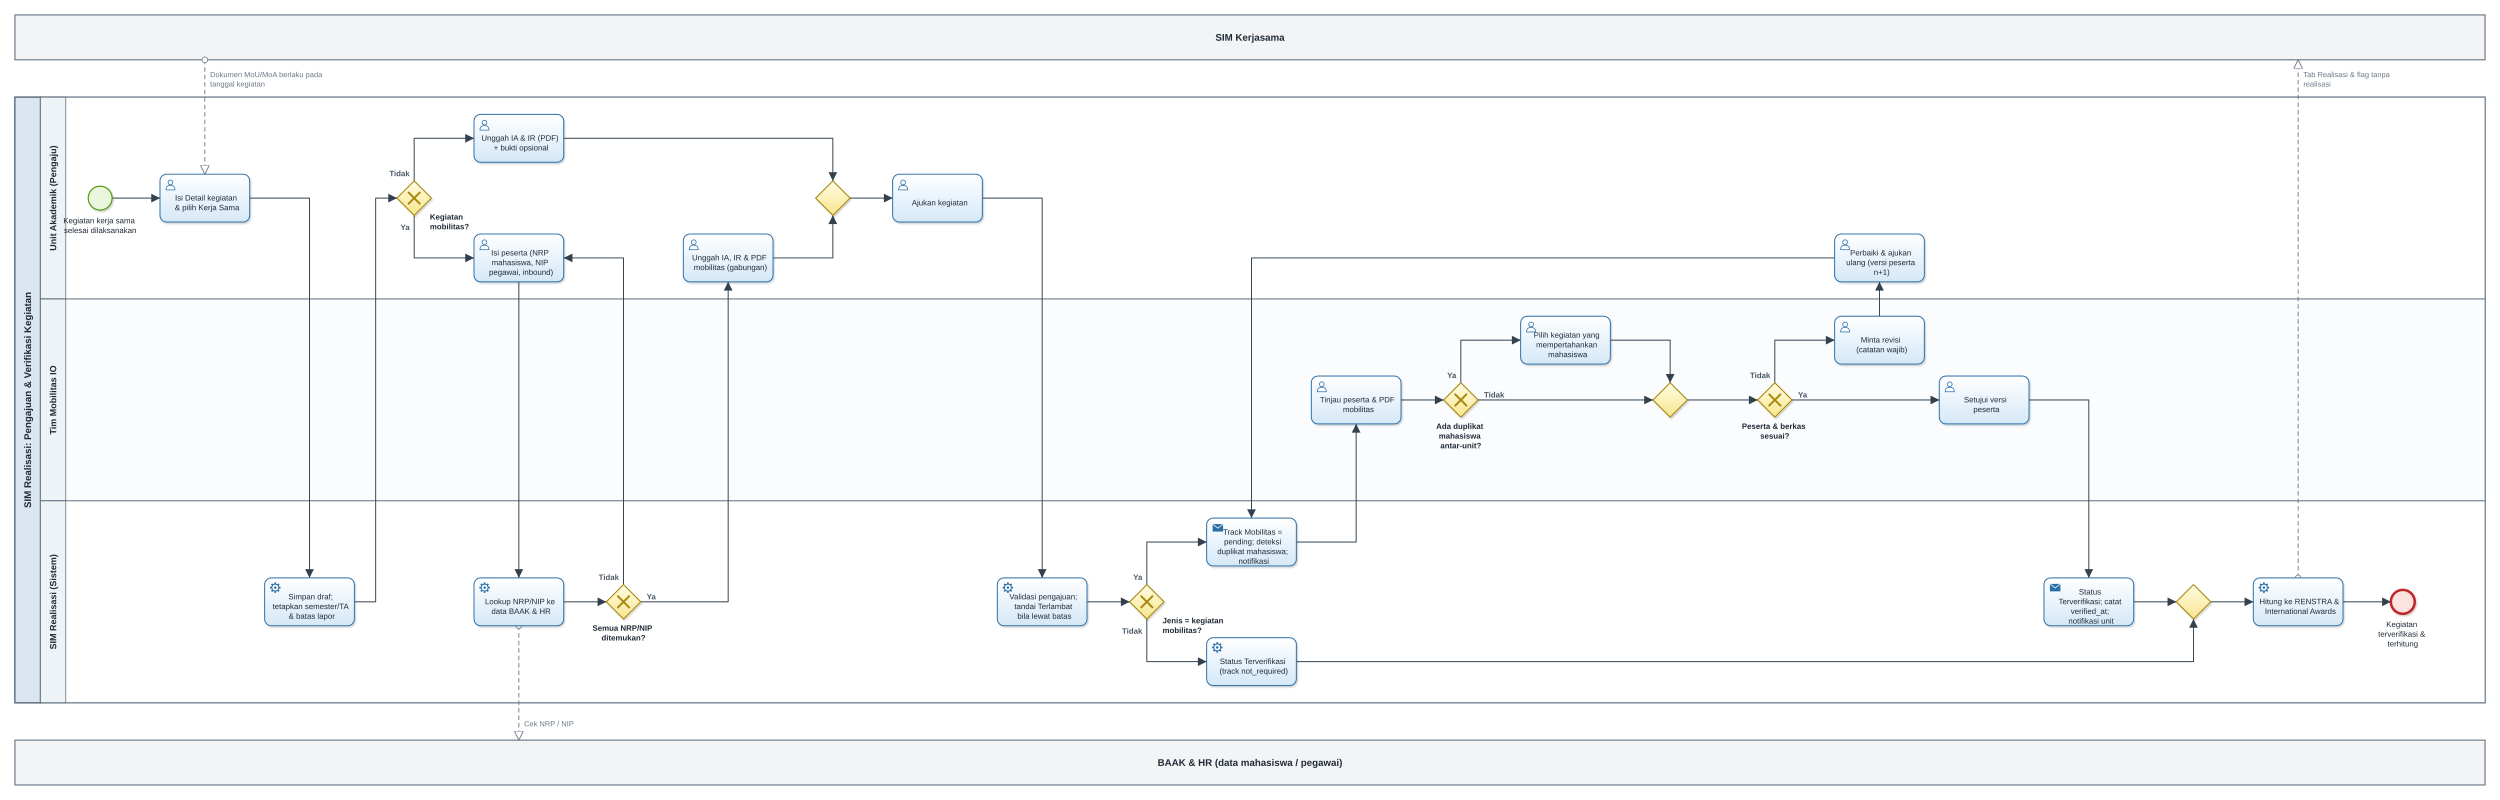
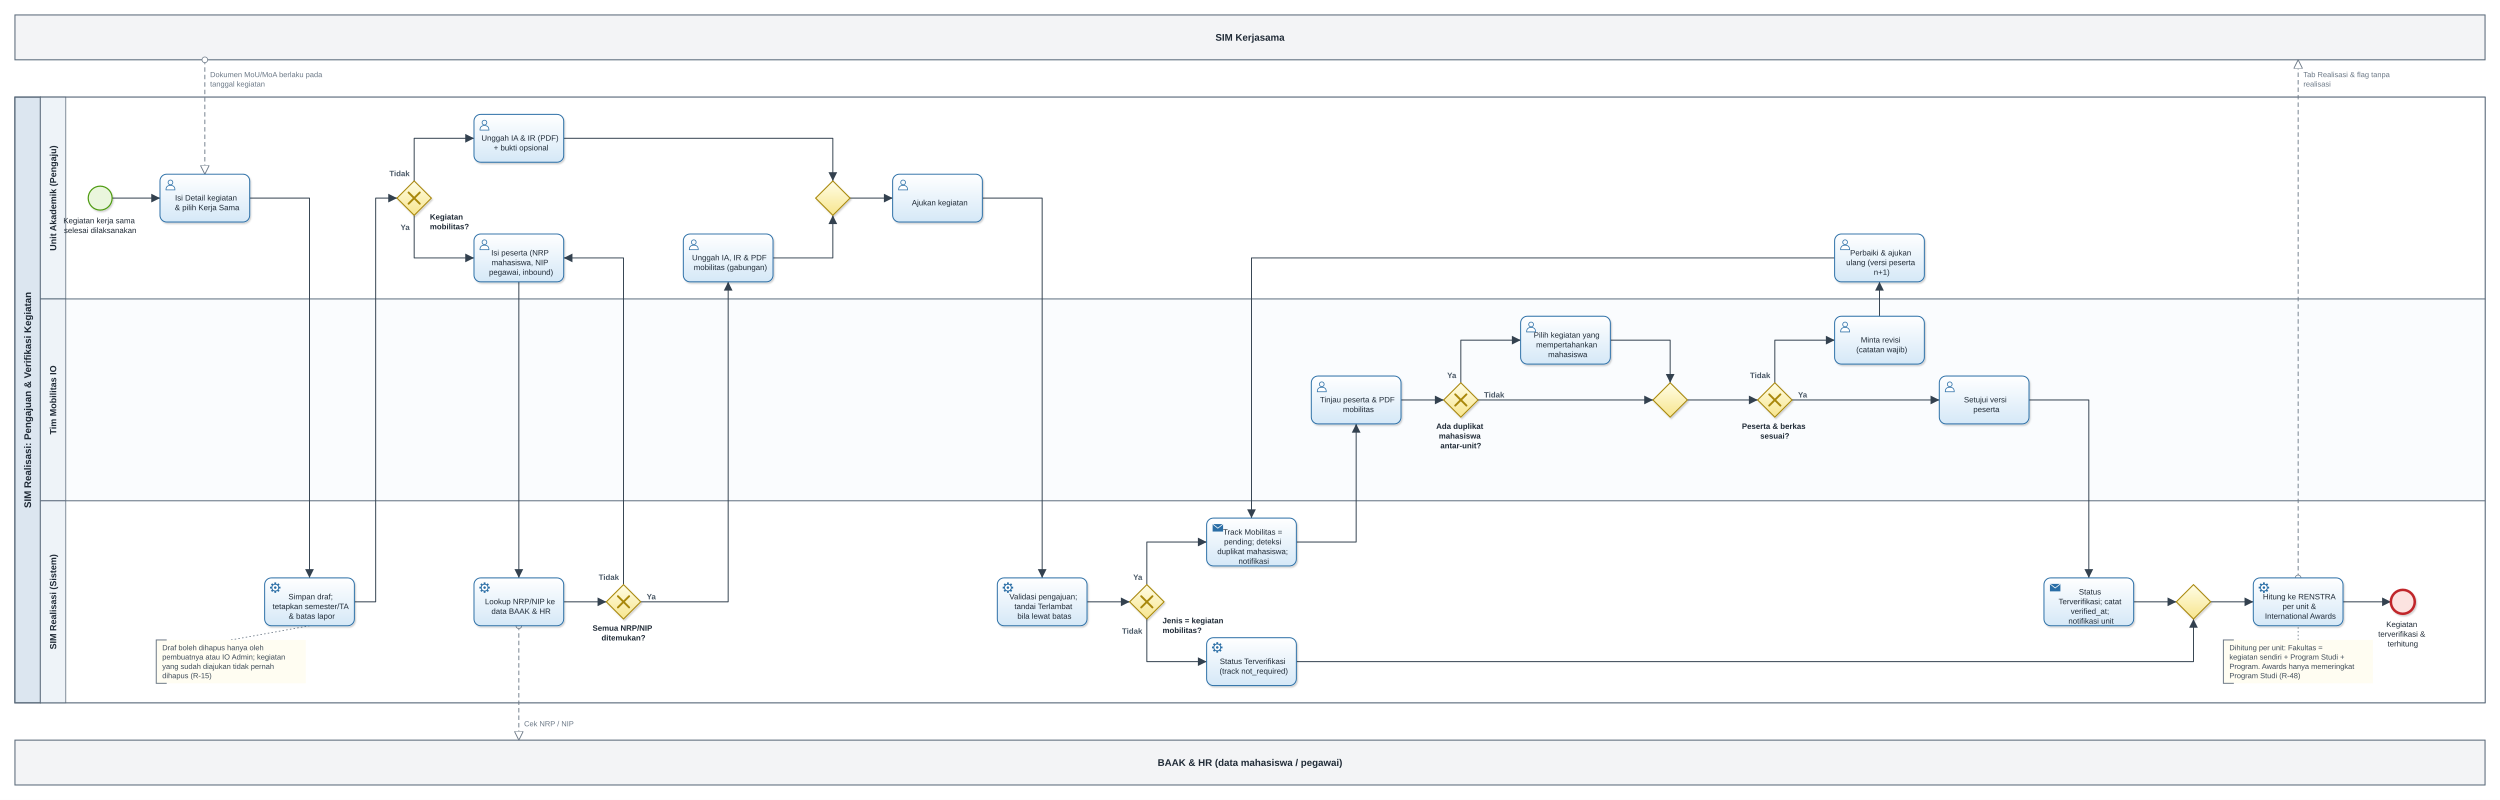
<svg xmlns="http://www.w3.org/2000/svg" viewBox="0 0 3344 1070" width="3344" height="1070" role="img" aria-label="SIM Realisasi: Pengajuan &amp; Verifikasi Kegiatan">
  <defs>
    <linearGradient id="gTask" x1="0" y1="0" x2="0" y2="1">
      <stop offset="0" stop-color="#FFFFFF" />
      <stop offset="1" stop-color="#D5E8F7" />
    </linearGradient>
    <linearGradient id="gGw" x1="0" y1="0" x2="0" y2="1">
      <stop offset="0" stop-color="#FFFDE6" />
      <stop offset="1" stop-color="#F7E58E" />
    </linearGradient>
    <filter id="shadow" x="-10%" y="-10%" width="130%" height="140%">
      <feDropShadow dx="1.5" dy="2" stdDeviation="1.4" flood-color="#000" flood-opacity="0.18" />
    </filter>
    <marker id="arr" viewBox="0 0 10 10" refX="10" refY="5" markerWidth="9" markerHeight="9" orient="auto-start-reverse">
      <path d="M0 0 L10 5 L0 10 z" fill="#33414F" />
    </marker>
    <marker id="marr" viewBox="0 0 10 10" refX="10" refY="5" markerWidth="10" markerHeight="10" orient="auto-start-reverse">
      <path d="M0 0 L10 5 L0 10 z" fill="#FFFFFF" stroke="#6A7785" stroke-width="1" />
    </marker>
    <marker id="mstart" viewBox="0 0 10 10" refX="5" refY="5" markerWidth="8" markerHeight="8">
      <circle cx="5" cy="5" r="4" fill="#FFFFFF" stroke="#6A7785" stroke-width="1" />
    </marker>
  </defs>
  <rect width="3344" height="1070" fill="#FFFFFF" />
  <rect x="20" y="20" width="3304" height="60" fill="#F3F4F6" stroke="#5B6B7B" stroke-width="1.4" />
  <text font-family="Segoe UI, Helvetica Neue, Arial, sans-serif" font-size="13" font-weight="600" fill="#1F2A36" text-anchor="middle">
    <tspan x="1672.0" y="54.5">SIM Kerjasama</tspan>
  </text>
  <rect x="20" y="990" width="3304" height="60" fill="#F3F4F6" stroke="#5B6B7B" stroke-width="1.4" />
  <text font-family="Segoe UI, Helvetica Neue, Arial, sans-serif" font-size="13" font-weight="600" fill="#1F2A36" text-anchor="middle">
    <tspan x="1672.0" y="1024.5">BAAK &amp; HR (data mahasiswa / pegawai)</tspan>
  </text>
  <rect x="20" y="130" width="3304" height="810" fill="#FFFFFF" stroke="#5B6B7B" stroke-width="1.6" />
  <rect x="20" y="130" width="34" height="810" fill="#DCE6F0" stroke="#5B6B7B" stroke-width="1.6" />
  <g transform="rotate(-90 37.0 535.0)">
    <text font-family="Segoe UI, Helvetica Neue, Arial, sans-serif" font-size="13" font-weight="700" fill="#1F2A36" text-anchor="middle">
      <tspan x="37.0" y="539.5">SIM Realisasi: Pengajuan &amp; Verifikasi Kegiatan</tspan>
    </text>
  </g>
  <rect x="54" y="130" width="3270" height="270" fill="#FFFFFF" stroke="#5B6B7B" stroke-width="1" />
  <rect x="54" y="130" width="34" height="270" fill="#EEF3F8" stroke="#5B6B7B" stroke-width="1" />
  <g transform="rotate(-90 71.0 265.0)">
    <text font-family="Segoe UI, Helvetica Neue, Arial, sans-serif" font-size="12" font-weight="600" fill="#1F2A36" text-anchor="middle">
      <tspan x="71.0" y="269.2">Unit Akademik (Pengaju)</tspan>
    </text>
  </g>
  <rect x="54" y="400" width="3270" height="270" fill="#FAFCFE" stroke="#5B6B7B" stroke-width="1" />
  <rect x="54" y="400" width="34" height="270" fill="#EEF3F8" stroke="#5B6B7B" stroke-width="1" />
  <g transform="rotate(-90 71.0 535.0)">
    <text font-family="Segoe UI, Helvetica Neue, Arial, sans-serif" font-size="12" font-weight="600" fill="#1F2A36" text-anchor="middle">
      <tspan x="71.0" y="539.2">Tim Mobilitas IO</tspan>
    </text>
  </g>
  <rect x="54" y="670" width="3270" height="270" fill="#FFFFFF" stroke="#5B6B7B" stroke-width="1" />
  <rect x="54" y="670" width="34" height="270" fill="#EEF3F8" stroke="#5B6B7B" stroke-width="1" />
  <g transform="rotate(-90 71.0 805.0)">
    <text font-family="Segoe UI, Helvetica Neue, Arial, sans-serif" font-size="12" font-weight="600" fill="#1F2A36" text-anchor="middle">
      <tspan x="71.0" y="809.2">SIM Realisasi (Sistem)</tspan>
    </text>
  </g>
  <path d="M150.0 265.0 L214.0 265.0" fill="none" stroke="#33414F" stroke-width="1.3" stroke-linejoin="round" marker-end="url(#arr)" />
  <path d="M334.0 265.0 L414.0 265.0 L414.0 773.0" fill="none" stroke="#33414F" stroke-width="1.3" stroke-linejoin="round" marker-end="url(#arr)" />
  <path d="M474.0 805.0 L502.5 805.0 L502.5 265.0 L531.0 265.0" fill="none" stroke="#33414F" stroke-width="1.3" stroke-linejoin="round" marker-end="url(#arr)" />
  <path d="M554.0 242.0 L554.0 185.0 L634.0 185.0" fill="none" stroke="#33414F" stroke-width="1.3" stroke-linejoin="round" marker-end="url(#arr)" />
  <text font-family="Segoe UI, Helvetica Neue, Arial, sans-serif" font-size="10.5" font-weight="600" fill="#4A5866" text-anchor="end">
    <tspan x="548.0" y="235.7">Tidak</tspan>
  </text>
  <path d="M554.0 288.0 L554.0 345.0 L634.0 345.0" fill="none" stroke="#33414F" stroke-width="1.3" stroke-linejoin="round" marker-end="url(#arr)" />
  <text font-family="Segoe UI, Helvetica Neue, Arial, sans-serif" font-size="10.5" font-weight="600" fill="#4A5866" text-anchor="end">
    <tspan x="548.0" y="307.7">Ya</tspan>
  </text>
  <path d="M694.0 377.0 L694.0 773.0" fill="none" stroke="#33414F" stroke-width="1.3" stroke-linejoin="round" marker-end="url(#arr)" />
  <path d="M754.0 805.0 L811.0 805.0" fill="none" stroke="#33414F" stroke-width="1.3" stroke-linejoin="round" marker-end="url(#arr)" />
  <path d="M834.0 782.0 L834.0 345.0 L754.0 345.0" fill="none" stroke="#33414F" stroke-width="1.3" stroke-linejoin="round" marker-end="url(#arr)" />
  <text font-family="Segoe UI, Helvetica Neue, Arial, sans-serif" font-size="10.5" font-weight="600" fill="#4A5866" text-anchor="end">
    <tspan x="828.0" y="775.7">Tidak</tspan>
  </text>
  <path d="M857.0 805.0 L974.0 805.0 L974.0 377.0" fill="none" stroke="#33414F" stroke-width="1.3" stroke-linejoin="round" marker-end="url(#arr)" />
  <text font-family="Segoe UI, Helvetica Neue, Arial, sans-serif" font-size="10.5" font-weight="600" fill="#4A5866" text-anchor="start">
    <tspan x="865.0" y="801.7">Ya</tspan>
  </text>
  <path d="M754.0 185.0 L1114.0 185.0 L1114.0 242.0" fill="none" stroke="#33414F" stroke-width="1.3" stroke-linejoin="round" marker-end="url(#arr)" />
  <path d="M1034.0 345.0 L1114.0 345.0 L1114.0 288.0" fill="none" stroke="#33414F" stroke-width="1.3" stroke-linejoin="round" marker-end="url(#arr)" />
  <path d="M1137.0 265.0 L1194.0 265.0" fill="none" stroke="#33414F" stroke-width="1.3" stroke-linejoin="round" marker-end="url(#arr)" />
  <path d="M1314.0 265.0 L1394.0 265.0 L1394.0 773.0" fill="none" stroke="#33414F" stroke-width="1.3" stroke-linejoin="round" marker-end="url(#arr)" />
  <path d="M1454.0 805.0 L1511.0 805.0" fill="none" stroke="#33414F" stroke-width="1.3" stroke-linejoin="round" marker-end="url(#arr)" />
  <path d="M1534.0 782.0 L1534.0 725.0 L1614.0 725.0" fill="none" stroke="#33414F" stroke-width="1.3" stroke-linejoin="round" marker-end="url(#arr)" />
  <text font-family="Segoe UI, Helvetica Neue, Arial, sans-serif" font-size="10.5" font-weight="600" fill="#4A5866" text-anchor="end">
    <tspan x="1528.0" y="775.7">Ya</tspan>
  </text>
  <path d="M1534.0 828.0 L1534.0 885.0 L1614.0 885.0" fill="none" stroke="#33414F" stroke-width="1.3" stroke-linejoin="round" marker-end="url(#arr)" />
  <text font-family="Segoe UI, Helvetica Neue, Arial, sans-serif" font-size="10.5" font-weight="600" fill="#4A5866" text-anchor="end">
    <tspan x="1528.0" y="847.7">Tidak</tspan>
  </text>
  <path d="M1734.0 885.0 L2934.0 885.0 L2934.0 828.0" fill="none" stroke="#33414F" stroke-width="1.3" stroke-linejoin="round" marker-end="url(#arr)" />
  <path d="M1734.0 725.0 L1814.0 725.0 L1814.0 567.0" fill="none" stroke="#33414F" stroke-width="1.3" stroke-linejoin="round" marker-end="url(#arr)" />
  <path d="M1874.0 535.0 L1931.0 535.0" fill="none" stroke="#33414F" stroke-width="1.3" stroke-linejoin="round" marker-end="url(#arr)" />
  <path d="M1954.0 512.0 L1954.0 455.0 L2034.0 455.0" fill="none" stroke="#33414F" stroke-width="1.3" stroke-linejoin="round" marker-end="url(#arr)" />
  <text font-family="Segoe UI, Helvetica Neue, Arial, sans-serif" font-size="10.5" font-weight="600" fill="#4A5866" text-anchor="end">
    <tspan x="1948.0" y="505.7">Ya</tspan>
  </text>
  <path d="M1977.0 535.0 L2211.0 535.0" fill="none" stroke="#33414F" stroke-width="1.3" stroke-linejoin="round" marker-end="url(#arr)" />
  <text font-family="Segoe UI, Helvetica Neue, Arial, sans-serif" font-size="10.5" font-weight="600" fill="#4A5866" text-anchor="start">
    <tspan x="1985.0" y="531.7">Tidak</tspan>
  </text>
  <path d="M2154.0 455.0 L2234.0 455.0 L2234.0 512.0" fill="none" stroke="#33414F" stroke-width="1.3" stroke-linejoin="round" marker-end="url(#arr)" />
  <path d="M2257.0 535.0 L2351.0 535.0" fill="none" stroke="#33414F" stroke-width="1.3" stroke-linejoin="round" marker-end="url(#arr)" />
  <path d="M2374.0 512.0 L2374.0 455.0 L2454.0 455.0" fill="none" stroke="#33414F" stroke-width="1.3" stroke-linejoin="round" marker-end="url(#arr)" />
  <text font-family="Segoe UI, Helvetica Neue, Arial, sans-serif" font-size="10.5" font-weight="600" fill="#4A5866" text-anchor="end">
    <tspan x="2368.0" y="505.7">Tidak</tspan>
  </text>
  <path d="M2397.0 535.0 L2594.0 535.0" fill="none" stroke="#33414F" stroke-width="1.3" stroke-linejoin="round" marker-end="url(#arr)" />
  <text font-family="Segoe UI, Helvetica Neue, Arial, sans-serif" font-size="10.5" font-weight="600" fill="#4A5866" text-anchor="start">
    <tspan x="2405.0" y="531.7">Ya</tspan>
  </text>
  <path d="M2514.0 423.0 L2514.0 377.0" fill="none" stroke="#33414F" stroke-width="1.3" stroke-linejoin="round" marker-end="url(#arr)" />
  <path d="M2454.0 345.0 L1674.0 345.0 L1674.0 693.0" fill="none" stroke="#33414F" stroke-width="1.3" stroke-linejoin="round" marker-end="url(#arr)" />
  <path d="M2714.0 535.0 L2794.0 535.0 L2794.0 773.0" fill="none" stroke="#33414F" stroke-width="1.3" stroke-linejoin="round" marker-end="url(#arr)" />
  <path d="M2854.0 805.0 L2911.0 805.0" fill="none" stroke="#33414F" stroke-width="1.3" stroke-linejoin="round" marker-end="url(#arr)" />
  <path d="M2957.0 805.0 L3014.0 805.0" fill="none" stroke="#33414F" stroke-width="1.3" stroke-linejoin="round" marker-end="url(#arr)" />
  <path d="M3134.0 805.0 L3198.0 805.0" fill="none" stroke="#33414F" stroke-width="1.3" stroke-linejoin="round" marker-end="url(#arr)" />
  <path d="M274.0 80.0 L274.0 233.0" fill="none" stroke="#6A7785" stroke-width="1.2" stroke-dasharray="6 4" marker-start="url(#mstart)" marker-end="url(#marr)" />
  <text font-family="Segoe UI, Helvetica Neue, Arial, sans-serif" font-size="10" font-weight="normal" fill="#6A7785" text-anchor="start">
    <tspan x="281.0" y="103.2">Dokumen MoU/MoA berlaku pada</tspan>
    <tspan x="281.0" y="115.8">tanggal kegiatan</tspan>
  </text>
  <path d="M694.0 837.0 L694.0 990.0" fill="none" stroke="#6A7785" stroke-width="1.2" stroke-dasharray="6 4" marker-start="url(#mstart)" marker-end="url(#marr)" />
  <text font-family="Segoe UI, Helvetica Neue, Arial, sans-serif" font-size="10" font-weight="normal" fill="#6A7785" text-anchor="start">
    <tspan x="701.0" y="971.5">Cek NRP / NIP</tspan>
  </text>
  <path d="M3074.0 773.0 L3074.0 80.0" fill="none" stroke="#6A7785" stroke-width="1.2" stroke-dasharray="6 4" marker-start="url(#mstart)" marker-end="url(#marr)" />
  <text font-family="Segoe UI, Helvetica Neue, Arial, sans-serif" font-size="10" font-weight="normal" fill="#6A7785" text-anchor="start">
    <tspan x="3081.0" y="103.2">Tab Realisasi &amp; flag tanpa</tspan>
    <tspan x="3081.0" y="115.8">realisasi</tspan>
  </text>
+   <path d="M309.0 856.0 L414.0 837.0" stroke="#6A7785" stroke-width="1.1" stroke-dasharray="2 3" fill="none" />
+   <rect x="209.0" y="856.0" width="200" height="58" fill="#FFFDF2" stroke="none" />
+   <path d="M223.0 856.0 H209.0 V914.0 H223.0" fill="none" stroke="#6A7785" stroke-width="1.3" />
+   <text font-family="Segoe UI, Helvetica Neue, Arial, sans-serif" font-size="10" font-weight="normal" fill="#3D4A57" text-anchor="start">
+     <tspan x="217.0" y="869.8">Draf boleh dihapus hanya oleh</tspan>
+     <tspan x="217.0" y="882.2">pembuatnya atau IO Admin; kegiatan</tspan>
+     <tspan x="217.0" y="894.8">yang sudah diajukan tidak pernah</tspan>
+     <tspan x="217.0" y="907.2">dihapus (R-15)</tspan>
+   </text>
+   <path d="M3074.0 856.0 L3074.0 837.0" stroke="#6A7785" stroke-width="1.1" stroke-dasharray="2 3" fill="none" />
+   <rect x="2974.0" y="856.0" width="200" height="58" fill="#FFFDF2" stroke="none" />
+   <path d="M2988.0 856.0 H2974.0 V914.0 H2988.0" fill="none" stroke="#6A7785" stroke-width="1.3" />
+   <text font-family="Segoe UI, Helvetica Neue, Arial, sans-serif" font-size="10" font-weight="normal" fill="#3D4A57" text-anchor="start">
+     <tspan x="2982.0" y="869.8">Dihitung per unit: Fakultas =</tspan>
+     <tspan x="2982.0" y="882.2">kegiatan sendiri + Program Studi +</tspan>
+     <tspan x="2982.0" y="894.8">Program. Awards hanya memeringkat</tspan>
+     <tspan x="2982.0" y="907.2">Program Studi (R-48)</tspan>
+   </text>
  <circle cx="134" cy="265" r="16" fill="#EAF6DD" stroke="#4C9A0F" stroke-width="1.6" filter="url(#shadow)" />
  <text font-family="Segoe UI, Helvetica Neue, Arial, sans-serif" font-size="10.5" font-weight="normal" fill="#1F2A36" text-anchor="middle">
    <tspan x="134.0" y="298.7">Kegiatan kerja sama</tspan>
    <tspan x="134.0" y="311.7">selesai dilaksanakan</tspan>
  </text>
  <rect x="214.0" y="233.0" width="120" height="64" rx="9" fill="url(#gTask)" stroke="#2A6EA6" stroke-width="1.3" filter="url(#shadow)" />
  <g fill="none" stroke="#2A6EA6" stroke-width="1">
    <circle cx="228.0" cy="244.0" r="3.2" />
    <path d="M222.0 254.0 q0 -6 6 -6 q6 0 6 6 z" fill="#FFFFFF" />
  </g>
  <text font-family="Segoe UI, Helvetica Neue, Arial, sans-serif" font-size="10.5" font-weight="normal" fill="#1F2A36" text-anchor="middle">
    <tspan x="277.0" y="268.2">Isi Detail kegiatan</tspan>
    <tspan x="277.0" y="281.2">&amp; pilih Kerja Sama</tspan>
  </text>
  <rect x="354.0" y="773.0" width="120" height="64" rx="9" fill="url(#gTask)" stroke="#2A6EA6" stroke-width="1.3" filter="url(#shadow)" />
  <g>
    <rect x="367.0" y="779.0" width="2.4" height="4" transform="rotate(0 368.2 786.0)" fill="#2A6EA6" />
    <rect x="367.0" y="779.0" width="2.4" height="4" transform="rotate(45 368.2 786.0)" fill="#2A6EA6" />
    <rect x="367.0" y="779.0" width="2.4" height="4" transform="rotate(90 368.2 786.0)" fill="#2A6EA6" />
    <rect x="367.0" y="779.0" width="2.4" height="4" transform="rotate(135 368.2 786.0)" fill="#2A6EA6" />
    <rect x="367.0" y="779.0" width="2.4" height="4" transform="rotate(180 368.2 786.0)" fill="#2A6EA6" />
    <rect x="367.0" y="779.0" width="2.4" height="4" transform="rotate(225 368.2 786.0)" fill="#2A6EA6" />
    <rect x="367.0" y="779.0" width="2.4" height="4" transform="rotate(270 368.2 786.0)" fill="#2A6EA6" />
    <rect x="367.0" y="779.0" width="2.4" height="4" transform="rotate(315 368.2 786.0)" fill="#2A6EA6" />
    <circle cx="368.2" cy="786.0" r="4.6" fill="#FFFFFF" stroke="#2A6EA6" stroke-width="1.2" />
    <circle cx="368.2" cy="786.0" r="1.7" fill="#2A6EA6" />
  </g>
  <text font-family="Segoe UI, Helvetica Neue, Arial, sans-serif" font-size="10.5" font-weight="normal" fill="#1F2A36" text-anchor="middle">
    <tspan x="417.0" y="801.7">Simpan draf;</tspan>
    <tspan x="417.0" y="814.7">tetapkan semester/TA</tspan>
    <tspan x="417.0" y="827.7">&amp; batas lapor</tspan>
  </text>
  <path d="M554 242.0 L577.0 265 L554 288.0 L531.0 265 z" fill="url(#gGw)" stroke="#A8870B" stroke-width="1.4" filter="url(#shadow)" />
  <path d="M546.5 257.5 L561.5 272.5 M561.5 257.5 L546.5 272.5" stroke="#A8870B" stroke-width="2.6" stroke-linecap="round" />
  <text font-family="Segoe UI, Helvetica Neue, Arial, sans-serif" font-size="10.5" font-weight="600" fill="#1F2A36" text-anchor="start">
    <tspan x="575.0" y="293.7">Kegiatan</tspan>
    <tspan x="575.0" y="306.7">mobilitas?</tspan>
  </text>
  <rect x="634.0" y="153.0" width="120" height="64" rx="9" fill="url(#gTask)" stroke="#2A6EA6" stroke-width="1.3" filter="url(#shadow)" />
  <g fill="none" stroke="#2A6EA6" stroke-width="1">
    <circle cx="648.0" cy="164.0" r="3.2" />
    <path d="M642.0 174.0 q0 -6 6 -6 q6 0 6 6 z" fill="#FFFFFF" />
  </g>
  <text font-family="Segoe UI, Helvetica Neue, Arial, sans-serif" font-size="10.5" font-weight="normal" fill="#1F2A36" text-anchor="middle">
    <tspan x="697.0" y="188.2">Unggah IA &amp; IR (PDF)</tspan>
    <tspan x="697.0" y="201.2">+ bukti opsional</tspan>
  </text>
  <rect x="634.0" y="313.0" width="120" height="64" rx="9" fill="url(#gTask)" stroke="#2A6EA6" stroke-width="1.3" filter="url(#shadow)" />
  <g fill="none" stroke="#2A6EA6" stroke-width="1">
    <circle cx="648.0" cy="324.0" r="3.2" />
    <path d="M642.0 334.0 q0 -6 6 -6 q6 0 6 6 z" fill="#FFFFFF" />
  </g>
  <text font-family="Segoe UI, Helvetica Neue, Arial, sans-serif" font-size="10.5" font-weight="normal" fill="#1F2A36" text-anchor="middle">
    <tspan x="697.0" y="341.7">Isi peserta (NRP</tspan>
    <tspan x="697.0" y="354.7">mahasiswa, NIP</tspan>
    <tspan x="697.0" y="367.7">pegawai, inbound)</tspan>
  </text>
  <rect x="634.0" y="773.0" width="120" height="64" rx="9" fill="url(#gTask)" stroke="#2A6EA6" stroke-width="1.3" filter="url(#shadow)" />
  <g>
    <rect x="647.0" y="779.0" width="2.4" height="4" transform="rotate(0 648.2 786.0)" fill="#2A6EA6" />
    <rect x="647.0" y="779.0" width="2.4" height="4" transform="rotate(45 648.2 786.0)" fill="#2A6EA6" />
    <rect x="647.0" y="779.0" width="2.4" height="4" transform="rotate(90 648.2 786.0)" fill="#2A6EA6" />
    <rect x="647.0" y="779.0" width="2.4" height="4" transform="rotate(135 648.2 786.0)" fill="#2A6EA6" />
    <rect x="647.0" y="779.0" width="2.4" height="4" transform="rotate(180 648.2 786.0)" fill="#2A6EA6" />
    <rect x="647.0" y="779.0" width="2.4" height="4" transform="rotate(225 648.2 786.0)" fill="#2A6EA6" />
    <rect x="647.0" y="779.0" width="2.4" height="4" transform="rotate(270 648.2 786.0)" fill="#2A6EA6" />
    <rect x="647.0" y="779.0" width="2.4" height="4" transform="rotate(315 648.2 786.0)" fill="#2A6EA6" />
    <circle cx="648.2" cy="786.0" r="4.6" fill="#FFFFFF" stroke="#2A6EA6" stroke-width="1.2" />
    <circle cx="648.2" cy="786.0" r="1.7" fill="#2A6EA6" />
  </g>
  <text font-family="Segoe UI, Helvetica Neue, Arial, sans-serif" font-size="10.5" font-weight="normal" fill="#1F2A36" text-anchor="middle">
    <tspan x="697.0" y="808.2">Lookup NRP/NIP ke</tspan>
    <tspan x="697.0" y="821.2">data BAAK &amp; HR</tspan>
  </text>
  <path d="M834 782.0 L857.0 805 L834 828.0 L811.0 805 z" fill="url(#gGw)" stroke="#A8870B" stroke-width="1.4" filter="url(#shadow)" />
  <path d="M826.5 797.5 L841.5 812.5 M841.5 797.5 L826.5 812.5" stroke="#A8870B" stroke-width="2.6" stroke-linecap="round" />
  <text font-family="Segoe UI, Helvetica Neue, Arial, sans-serif" font-size="10.5" font-weight="600" fill="#1F2A36" text-anchor="middle">
    <tspan x="834.0" y="843.7">Semua NRP/NIP</tspan>
    <tspan x="834.0" y="856.7">ditemukan?</tspan>
  </text>
  <rect x="914.0" y="313.0" width="120" height="64" rx="9" fill="url(#gTask)" stroke="#2A6EA6" stroke-width="1.3" filter="url(#shadow)" />
  <g fill="none" stroke="#2A6EA6" stroke-width="1">
    <circle cx="928.0" cy="324.0" r="3.2" />
    <path d="M922.0 334.0 q0 -6 6 -6 q6 0 6 6 z" fill="#FFFFFF" />
  </g>
  <text font-family="Segoe UI, Helvetica Neue, Arial, sans-serif" font-size="10.5" font-weight="normal" fill="#1F2A36" text-anchor="middle">
    <tspan x="977.0" y="348.2">Unggah IA, IR &amp; PDF</tspan>
    <tspan x="977.0" y="361.2">mobilitas (gabungan)</tspan>
  </text>
  <path d="M1114 242.0 L1137.0 265 L1114 288.0 L1091.0 265 z" fill="url(#gGw)" stroke="#A8870B" stroke-width="1.4" filter="url(#shadow)" />
  <rect x="1194.0" y="233.0" width="120" height="64" rx="9" fill="url(#gTask)" stroke="#2A6EA6" stroke-width="1.3" filter="url(#shadow)" />
  <g fill="none" stroke="#2A6EA6" stroke-width="1">
    <circle cx="1208.0" cy="244.0" r="3.2" />
    <path d="M1202.0 254.0 q0 -6 6 -6 q6 0 6 6 z" fill="#FFFFFF" />
  </g>
  <text font-family="Segoe UI, Helvetica Neue, Arial, sans-serif" font-size="10.5" font-weight="normal" fill="#1F2A36" text-anchor="middle">
    <tspan x="1257.0" y="274.7">Ajukan kegiatan</tspan>
  </text>
  <rect x="1334.0" y="773.0" width="120" height="64" rx="9" fill="url(#gTask)" stroke="#2A6EA6" stroke-width="1.3" filter="url(#shadow)" />
  <g>
    <rect x="1347.0" y="779.0" width="2.4" height="4" transform="rotate(0 1348.2 786.0)" fill="#2A6EA6" />
    <rect x="1347.0" y="779.0" width="2.4" height="4" transform="rotate(45 1348.2 786.0)" fill="#2A6EA6" />
    <rect x="1347.0" y="779.0" width="2.4" height="4" transform="rotate(90 1348.2 786.0)" fill="#2A6EA6" />
    <rect x="1347.0" y="779.0" width="2.4" height="4" transform="rotate(135 1348.2 786.0)" fill="#2A6EA6" />
    <rect x="1347.0" y="779.0" width="2.4" height="4" transform="rotate(180 1348.2 786.0)" fill="#2A6EA6" />
    <rect x="1347.0" y="779.0" width="2.4" height="4" transform="rotate(225 1348.2 786.0)" fill="#2A6EA6" />
    <rect x="1347.0" y="779.0" width="2.4" height="4" transform="rotate(270 1348.2 786.0)" fill="#2A6EA6" />
    <rect x="1347.0" y="779.0" width="2.4" height="4" transform="rotate(315 1348.2 786.0)" fill="#2A6EA6" />
    <circle cx="1348.2" cy="786.0" r="4.6" fill="#FFFFFF" stroke="#2A6EA6" stroke-width="1.2" />
    <circle cx="1348.2" cy="786.0" r="1.7" fill="#2A6EA6" />
  </g>
  <text font-family="Segoe UI, Helvetica Neue, Arial, sans-serif" font-size="10.5" font-weight="normal" fill="#1F2A36" text-anchor="middle">
    <tspan x="1397.0" y="801.7">Validasi pengajuan;</tspan>
    <tspan x="1397.0" y="814.7">tandai Terlambat</tspan>
    <tspan x="1397.0" y="827.7">bila lewat batas</tspan>
  </text>
  <path d="M1534 782.0 L1557.0 805 L1534 828.0 L1511.0 805 z" fill="url(#gGw)" stroke="#A8870B" stroke-width="1.4" filter="url(#shadow)" />
  <path d="M1526.5 797.5 L1541.5 812.5 M1541.5 797.5 L1526.5 812.5" stroke="#A8870B" stroke-width="2.6" stroke-linecap="round" />
  <text font-family="Segoe UI, Helvetica Neue, Arial, sans-serif" font-size="10.5" font-weight="600" fill="#1F2A36" text-anchor="start">
    <tspan x="1555.0" y="833.7">Jenis = kegiatan</tspan>
    <tspan x="1555.0" y="846.7">mobilitas?</tspan>
  </text>
  <rect x="1614.0" y="853.0" width="120" height="64" rx="9" fill="url(#gTask)" stroke="#2A6EA6" stroke-width="1.3" filter="url(#shadow)" />
  <g>
    <rect x="1627.0" y="859.0" width="2.4" height="4" transform="rotate(0 1628.2 866.0)" fill="#2A6EA6" />
    <rect x="1627.0" y="859.0" width="2.4" height="4" transform="rotate(45 1628.2 866.0)" fill="#2A6EA6" />
    <rect x="1627.0" y="859.0" width="2.4" height="4" transform="rotate(90 1628.2 866.0)" fill="#2A6EA6" />
    <rect x="1627.0" y="859.0" width="2.4" height="4" transform="rotate(135 1628.2 866.0)" fill="#2A6EA6" />
    <rect x="1627.0" y="859.0" width="2.4" height="4" transform="rotate(180 1628.2 866.0)" fill="#2A6EA6" />
    <rect x="1627.0" y="859.0" width="2.4" height="4" transform="rotate(225 1628.2 866.0)" fill="#2A6EA6" />
    <rect x="1627.0" y="859.0" width="2.4" height="4" transform="rotate(270 1628.2 866.0)" fill="#2A6EA6" />
    <rect x="1627.0" y="859.0" width="2.4" height="4" transform="rotate(315 1628.2 866.0)" fill="#2A6EA6" />
    <circle cx="1628.2" cy="866.0" r="4.6" fill="#FFFFFF" stroke="#2A6EA6" stroke-width="1.2" />
    <circle cx="1628.2" cy="866.0" r="1.7" fill="#2A6EA6" />
  </g>
  <text font-family="Segoe UI, Helvetica Neue, Arial, sans-serif" font-size="10.5" font-weight="normal" fill="#1F2A36" text-anchor="middle">
    <tspan x="1677.0" y="888.2">Status Terverifikasi</tspan>
    <tspan x="1677.0" y="901.2">(track not_required)</tspan>
  </text>
  <rect x="1614.0" y="693.0" width="120" height="64" rx="9" fill="url(#gTask)" stroke="#2A6EA6" stroke-width="1.3" filter="url(#shadow)" />
  <g>
    <rect x="1622.0" y="701.0" width="14" height="10" fill="#2A6EA6" />
    <path d="M1622.0 701.0 l7 5.5 l7 -5.5" fill="none" stroke="#FFFFFF" stroke-width="1" />
  </g>
  <text font-family="Segoe UI, Helvetica Neue, Arial, sans-serif" font-size="10.5" font-weight="normal" fill="#1F2A36" text-anchor="middle">
    <tspan x="1677.0" y="715.2">Track Mobilitas =</tspan>
    <tspan x="1677.0" y="728.2">pending; deteksi</tspan>
    <tspan x="1677.0" y="741.2">duplikat mahasiswa;</tspan>
    <tspan x="1677.0" y="754.2">notifikasi</tspan>
  </text>
  <rect x="1754.0" y="503.0" width="120" height="64" rx="9" fill="url(#gTask)" stroke="#2A6EA6" stroke-width="1.3" filter="url(#shadow)" />
  <g fill="none" stroke="#2A6EA6" stroke-width="1">
    <circle cx="1768.0" cy="514.0" r="3.2" />
    <path d="M1762.0 524.0 q0 -6 6 -6 q6 0 6 6 z" fill="#FFFFFF" />
  </g>
  <text font-family="Segoe UI, Helvetica Neue, Arial, sans-serif" font-size="10.5" font-weight="normal" fill="#1F2A36" text-anchor="middle">
    <tspan x="1817.0" y="538.2">Tinjau peserta &amp; PDF</tspan>
    <tspan x="1817.0" y="551.2">mobilitas</tspan>
  </text>
  <path d="M1954 512.0 L1977.0 535 L1954 558.0 L1931.0 535 z" fill="url(#gGw)" stroke="#A8870B" stroke-width="1.4" filter="url(#shadow)" />
  <path d="M1946.5 527.5 L1961.5 542.5 M1961.5 527.5 L1946.5 542.5" stroke="#A8870B" stroke-width="2.6" stroke-linecap="round" />
  <text font-family="Segoe UI, Helvetica Neue, Arial, sans-serif" font-size="10.5" font-weight="600" fill="#1F2A36" text-anchor="middle">
    <tspan x="1954.0" y="573.7">Ada duplikat</tspan>
    <tspan x="1954.0" y="586.7">mahasiswa</tspan>
    <tspan x="1954.0" y="599.7">antar-unit?</tspan>
  </text>
  <rect x="2034.0" y="423.0" width="120" height="64" rx="9" fill="url(#gTask)" stroke="#2A6EA6" stroke-width="1.3" filter="url(#shadow)" />
  <g fill="none" stroke="#2A6EA6" stroke-width="1">
    <circle cx="2048.0" cy="434.0" r="3.2" />
    <path d="M2042.0 444.0 q0 -6 6 -6 q6 0 6 6 z" fill="#FFFFFF" />
  </g>
  <text font-family="Segoe UI, Helvetica Neue, Arial, sans-serif" font-size="10.5" font-weight="normal" fill="#1F2A36" text-anchor="middle">
    <tspan x="2097.0" y="451.7">Pilih kegiatan yang</tspan>
    <tspan x="2097.0" y="464.7">mempertahankan</tspan>
    <tspan x="2097.0" y="477.7">mahasiswa</tspan>
  </text>
  <path d="M2234 512.0 L2257.0 535 L2234 558.0 L2211.0 535 z" fill="url(#gGw)" stroke="#A8870B" stroke-width="1.4" filter="url(#shadow)" />
  <path d="M2374 512.0 L2397.0 535 L2374 558.0 L2351.0 535 z" fill="url(#gGw)" stroke="#A8870B" stroke-width="1.4" filter="url(#shadow)" />
  <path d="M2366.5 527.5 L2381.5 542.5 M2381.5 527.5 L2366.5 542.5" stroke="#A8870B" stroke-width="2.6" stroke-linecap="round" />
  <text font-family="Segoe UI, Helvetica Neue, Arial, sans-serif" font-size="10.5" font-weight="600" fill="#1F2A36" text-anchor="middle">
    <tspan x="2374.0" y="573.7">Peserta &amp; berkas</tspan>
    <tspan x="2374.0" y="586.7">sesuai?</tspan>
  </text>
  <rect x="2454.0" y="423.0" width="120" height="64" rx="9" fill="url(#gTask)" stroke="#2A6EA6" stroke-width="1.3" filter="url(#shadow)" />
  <g fill="none" stroke="#2A6EA6" stroke-width="1">
    <circle cx="2468.0" cy="434.0" r="3.2" />
    <path d="M2462.0 444.0 q0 -6 6 -6 q6 0 6 6 z" fill="#FFFFFF" />
  </g>
  <text font-family="Segoe UI, Helvetica Neue, Arial, sans-serif" font-size="10.5" font-weight="normal" fill="#1F2A36" text-anchor="middle">
    <tspan x="2517.0" y="458.2">Minta revisi</tspan>
    <tspan x="2517.0" y="471.2">(catatan wajib)</tspan>
  </text>
  <rect x="2454.0" y="313.0" width="120" height="64" rx="9" fill="url(#gTask)" stroke="#2A6EA6" stroke-width="1.3" filter="url(#shadow)" />
  <g fill="none" stroke="#2A6EA6" stroke-width="1">
    <circle cx="2468.0" cy="324.0" r="3.2" />
    <path d="M2462.0 334.0 q0 -6 6 -6 q6 0 6 6 z" fill="#FFFFFF" />
  </g>
  <text font-family="Segoe UI, Helvetica Neue, Arial, sans-serif" font-size="10.5" font-weight="normal" fill="#1F2A36" text-anchor="middle">
    <tspan x="2517.0" y="341.7">Perbaiki &amp; ajukan</tspan>
    <tspan x="2517.0" y="354.7">ulang (versi peserta</tspan>
    <tspan x="2517.0" y="367.7">n+1)</tspan>
  </text>
  <rect x="2594.0" y="503.0" width="120" height="64" rx="9" fill="url(#gTask)" stroke="#2A6EA6" stroke-width="1.3" filter="url(#shadow)" />
  <g fill="none" stroke="#2A6EA6" stroke-width="1">
    <circle cx="2608.0" cy="514.0" r="3.2" />
    <path d="M2602.0 524.0 q0 -6 6 -6 q6 0 6 6 z" fill="#FFFFFF" />
  </g>
  <text font-family="Segoe UI, Helvetica Neue, Arial, sans-serif" font-size="10.5" font-weight="normal" fill="#1F2A36" text-anchor="middle">
    <tspan x="2657.0" y="538.2">Setujui versi</tspan>
    <tspan x="2657.0" y="551.2">peserta</tspan>
  </text>
  <rect x="2734.0" y="773.0" width="120" height="64" rx="9" fill="url(#gTask)" stroke="#2A6EA6" stroke-width="1.3" filter="url(#shadow)" />
  <g>
    <rect x="2742.0" y="781.0" width="14" height="10" fill="#2A6EA6" />
    <path d="M2742.0 781.0 l7 5.5 l7 -5.5" fill="none" stroke="#FFFFFF" stroke-width="1" />
  </g>
  <text font-family="Segoe UI, Helvetica Neue, Arial, sans-serif" font-size="10.5" font-weight="normal" fill="#1F2A36" text-anchor="middle">
    <tspan x="2797.0" y="795.2">Status</tspan>
    <tspan x="2797.0" y="808.2">Terverifikasi; catat</tspan>
    <tspan x="2797.0" y="821.2">verified_at;</tspan>
    <tspan x="2797.0" y="834.2">notifikasi unit</tspan>
  </text>
  <path d="M2934 782.0 L2957.0 805 L2934 828.0 L2911.0 805 z" fill="url(#gGw)" stroke="#A8870B" stroke-width="1.4" filter="url(#shadow)" />
  <rect x="3014.0" y="773.0" width="120" height="64" rx="9" fill="url(#gTask)" stroke="#2A6EA6" stroke-width="1.3" filter="url(#shadow)" />
  <g>
    <rect x="3027.0" y="779.0" width="2.4" height="4" transform="rotate(0 3028.2 786.0)" fill="#2A6EA6" />
    <rect x="3027.0" y="779.0" width="2.4" height="4" transform="rotate(45 3028.2 786.0)" fill="#2A6EA6" />
    <rect x="3027.0" y="779.0" width="2.4" height="4" transform="rotate(90 3028.2 786.0)" fill="#2A6EA6" />
    <rect x="3027.0" y="779.0" width="2.4" height="4" transform="rotate(135 3028.2 786.0)" fill="#2A6EA6" />
    <rect x="3027.0" y="779.0" width="2.4" height="4" transform="rotate(180 3028.2 786.0)" fill="#2A6EA6" />
    <rect x="3027.0" y="779.0" width="2.4" height="4" transform="rotate(225 3028.2 786.0)" fill="#2A6EA6" />
    <rect x="3027.0" y="779.0" width="2.4" height="4" transform="rotate(270 3028.2 786.0)" fill="#2A6EA6" />
    <rect x="3027.0" y="779.0" width="2.4" height="4" transform="rotate(315 3028.2 786.0)" fill="#2A6EA6" />
    <circle cx="3028.2" cy="786.0" r="4.6" fill="#FFFFFF" stroke="#2A6EA6" stroke-width="1.2" />
    <circle cx="3028.2" cy="786.0" r="1.7" fill="#2A6EA6" />
  </g>
  <text font-family="Segoe UI, Helvetica Neue, Arial, sans-serif" font-size="10.5" font-weight="normal" fill="#1F2A36" text-anchor="middle">
-     <tspan x="3077.0" y="808.2">Hitung ke RENSTRA &amp;</tspan>
-     <tspan x="3077.0" y="821.2">International Awards</tspan>
+     <tspan x="3077.0" y="801.7">Hitung ke RENSTRA</tspan>
+     <tspan x="3077.0" y="814.7">per unit &amp;</tspan>
+     <tspan x="3077.0" y="827.7">International Awards</tspan>
  </text>
  <circle cx="3214" cy="805" r="16" fill="#FCE3E0" stroke="#C0262C" stroke-width="3.4" filter="url(#shadow)" />
  <text font-family="Segoe UI, Helvetica Neue, Arial, sans-serif" font-size="10.5" font-weight="normal" fill="#1F2A36" text-anchor="middle">
    <tspan x="3214.0" y="838.7">Kegiatan</tspan>
    <tspan x="3214.0" y="851.7">terverifikasi &amp;</tspan>
    <tspan x="3214.0" y="864.7">terhitung</tspan>
  </text>
</svg>
